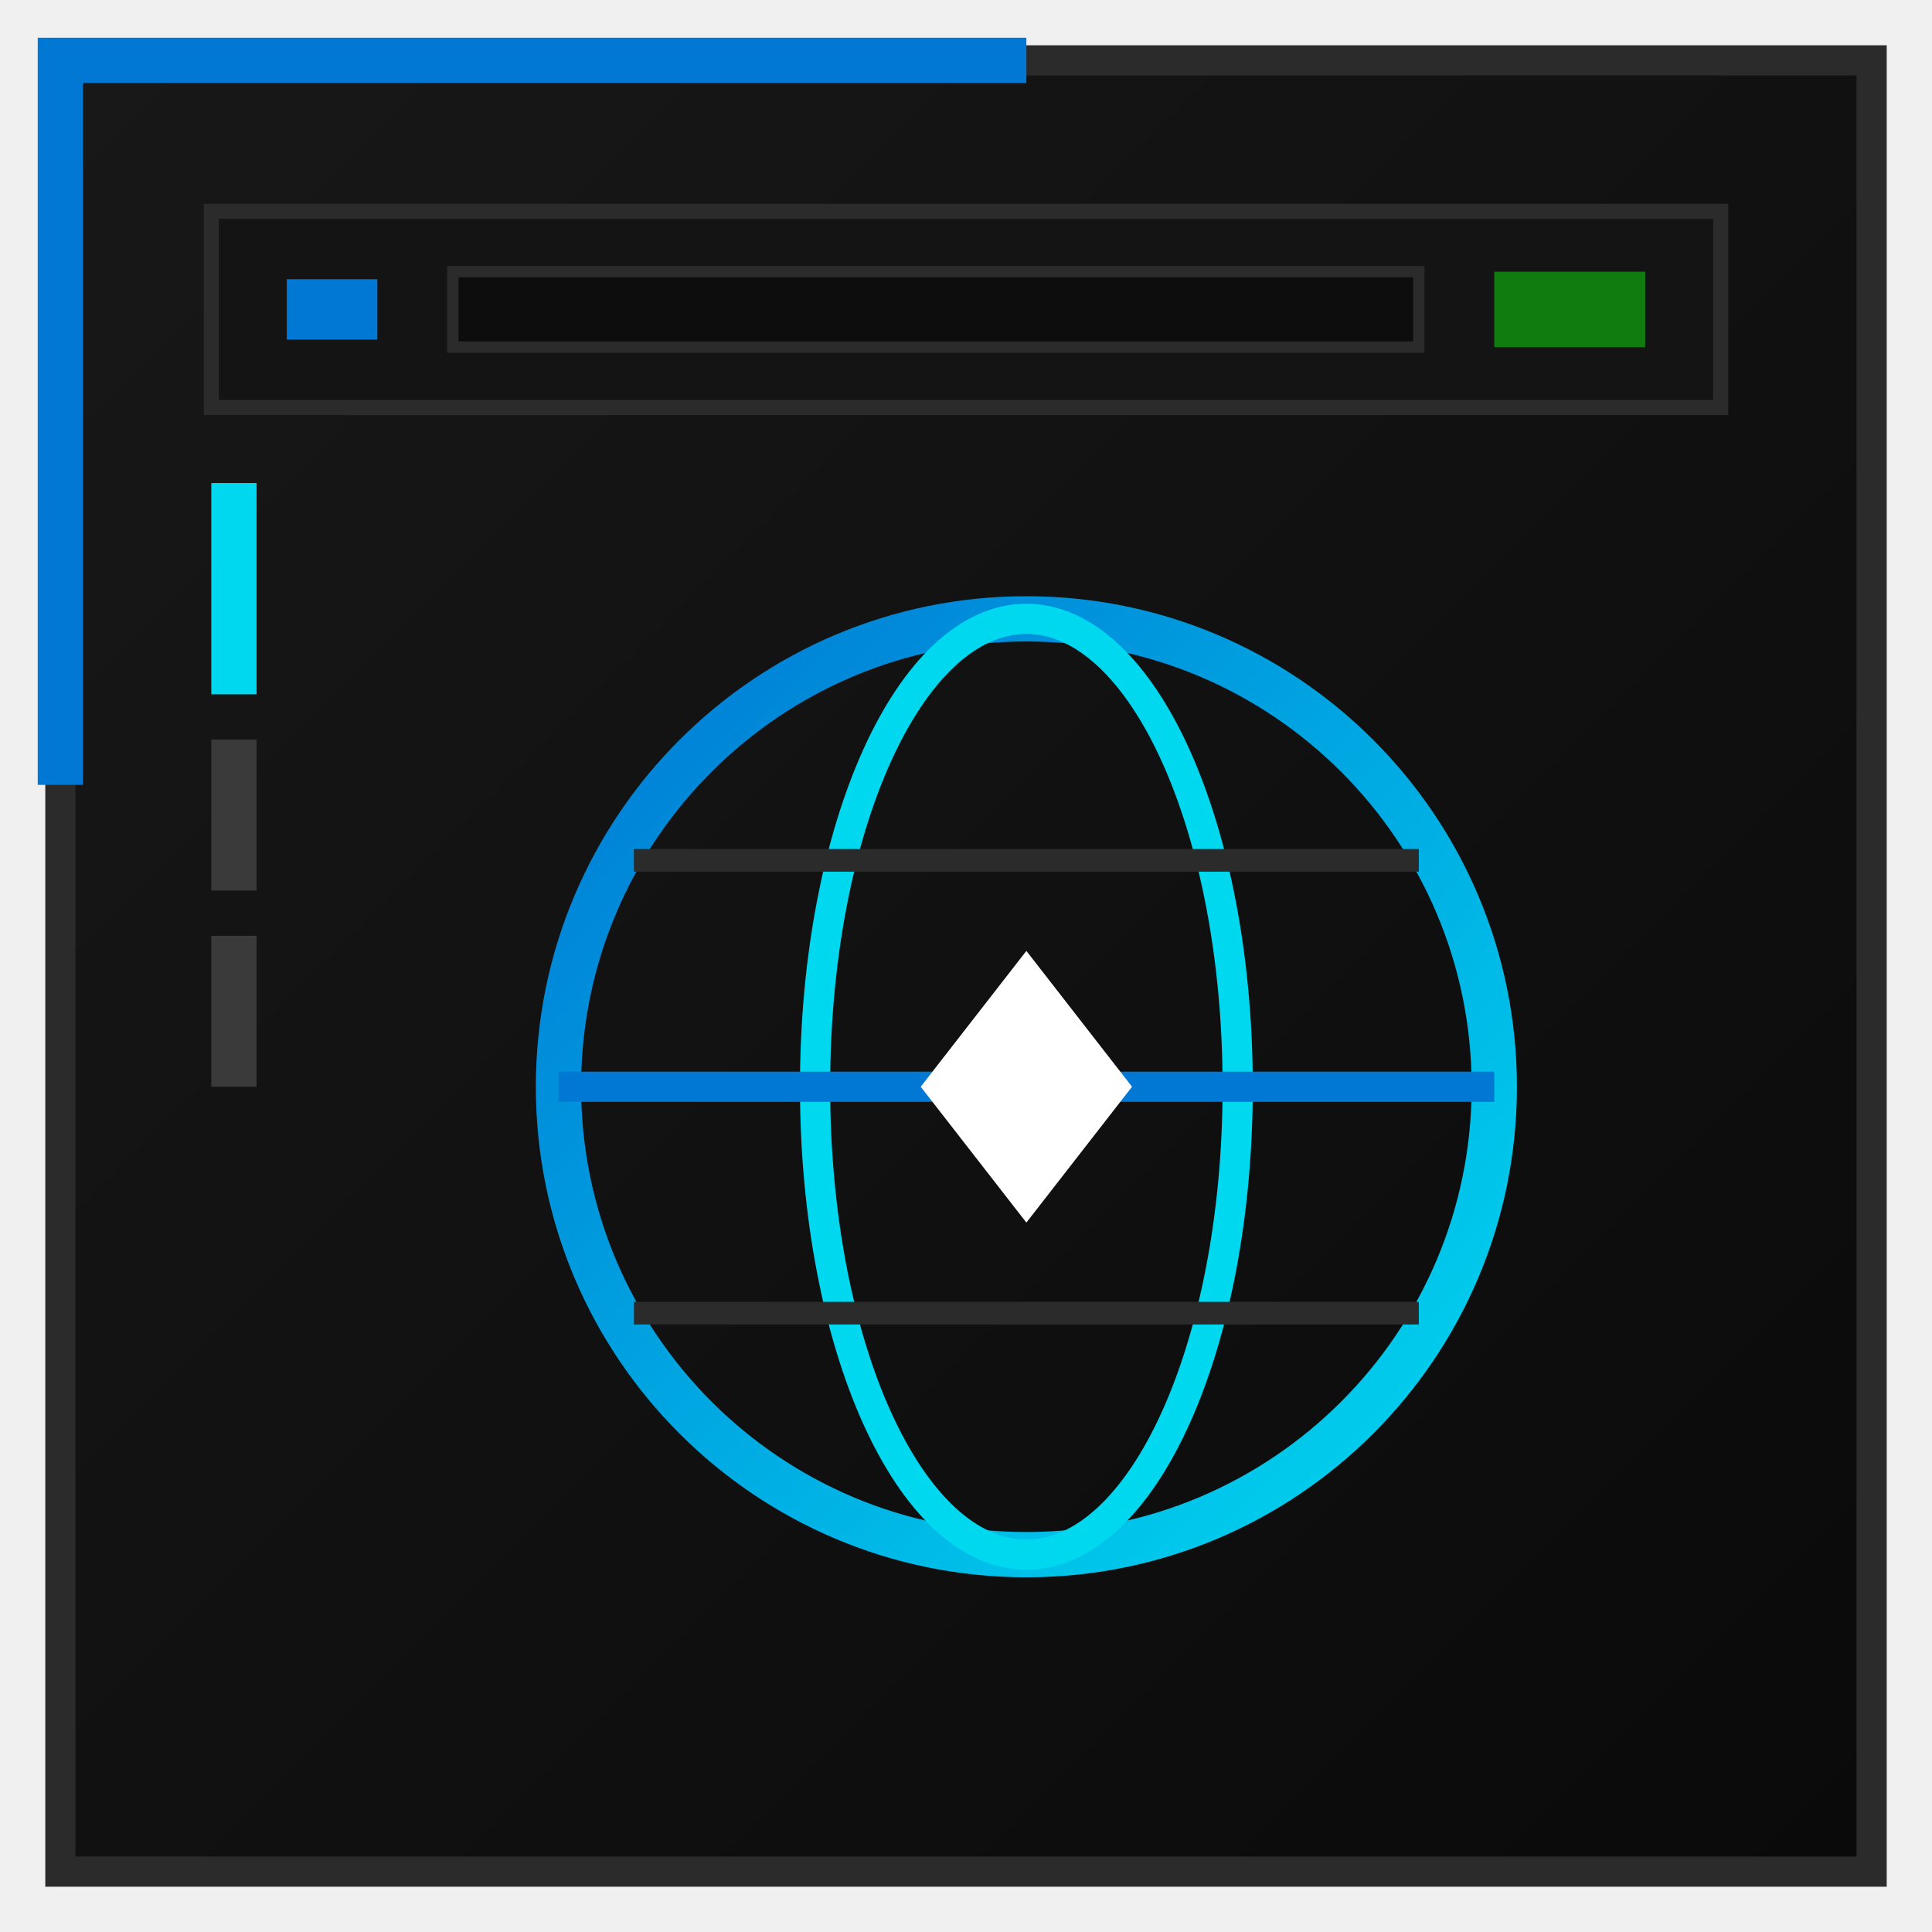
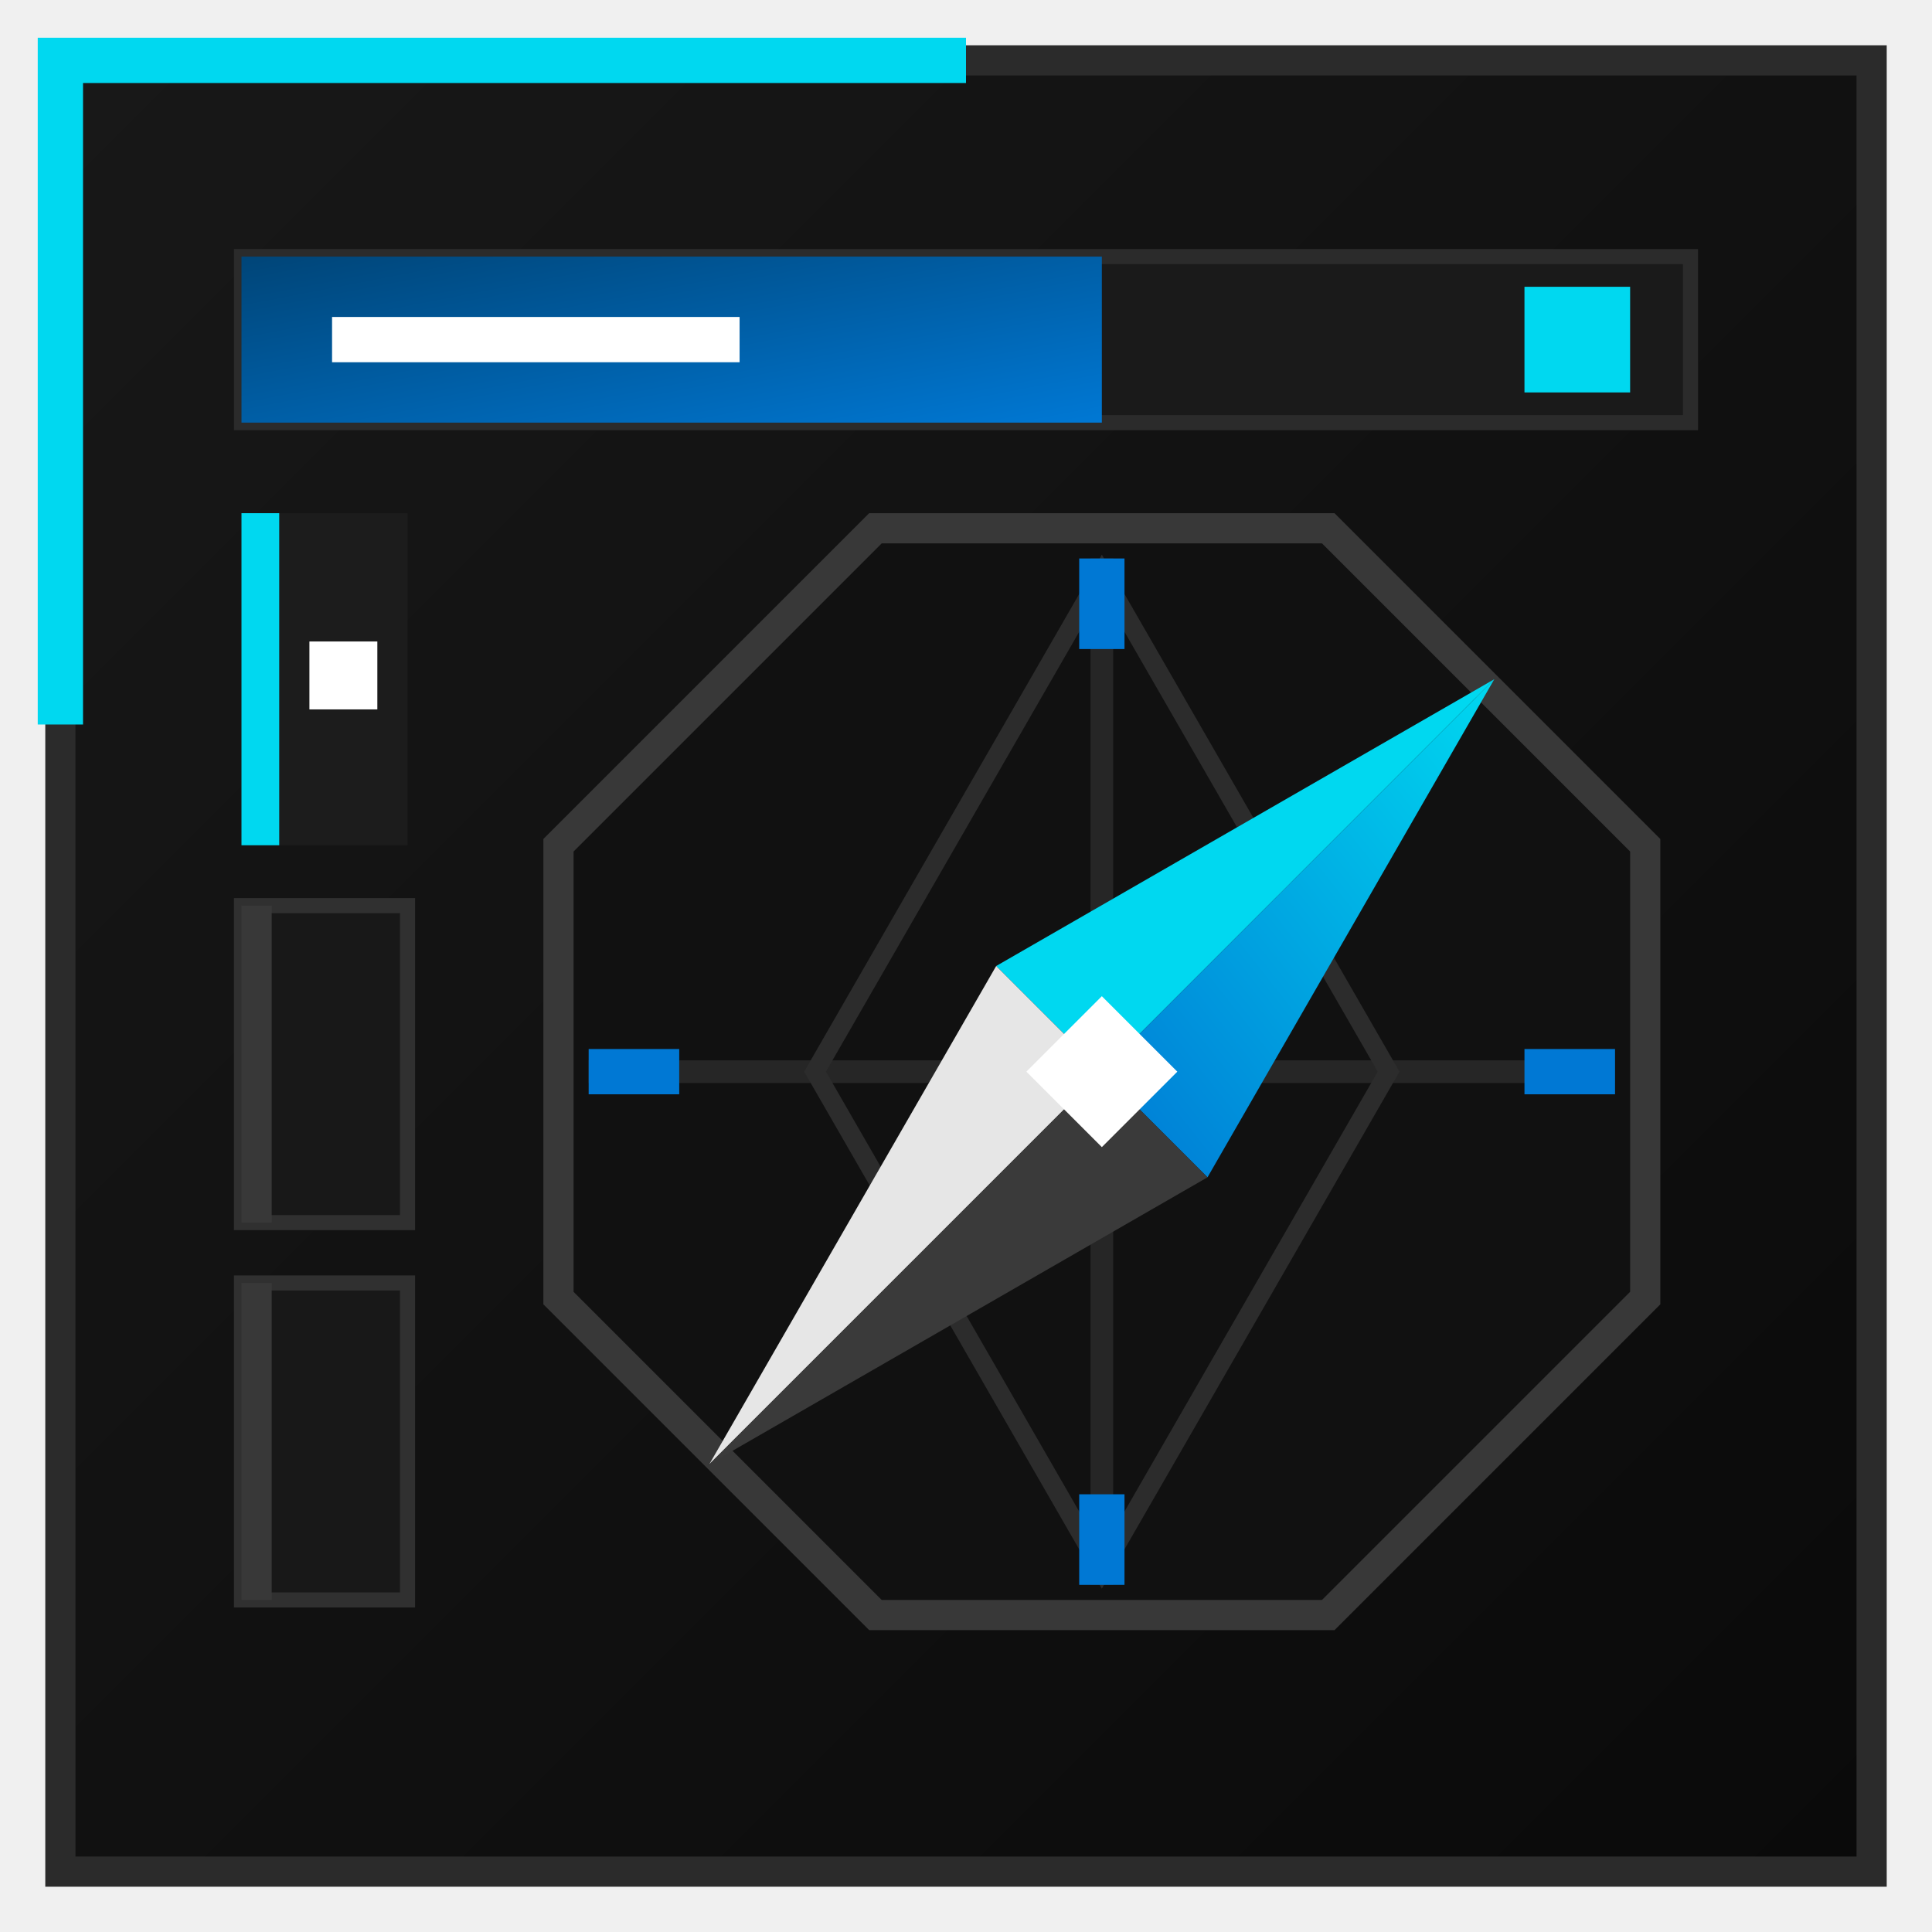
<svg xmlns="http://www.w3.org/2000/svg" viewBox="0 0 256 256" width="100%" height="100%">
  <defs>
-     <linearGradient id="web-bg" x1="0%" y1="0%" x2="100%" y2="100%">
+     <linearGradient id="kw-bg" x1="0%" y1="0%" x2="100%" y2="100%">
      <stop offset="0%" stop-color="#181818" />
      <stop offset="100%" stop-color="#0a0a0a" />
    </linearGradient>
-     <linearGradient id="web-accent" x1="0%" y1="0%" x2="100%" y2="100%">
+     <linearGradient id="kw-beam" x1="0%" y1="100%" x2="100%" y2="0%">
      <stop offset="0%" stop-color="#0078d4" />
      <stop offset="100%" stop-color="#00d8f0" />
    </linearGradient>
+     <linearGradient id="kw-lower" x1="0%" y1="0%" x2="100%" y2="100%">
+       <stop offset="0%" stop-color="#004578" />
+       <stop offset="100%" stop-color="#0078d4" />
+     </linearGradient>
  </defs>
-   <rect x="8" y="8" width="240" height="240" fill="url(#web-bg)" stroke="#2b2b2b" stroke-width="4" />
-   <path d="M 8 104 L 8 8 L 136 8" fill="none" stroke="#0078d4" stroke-width="6" />
-   <rect x="28" y="28" width="200" height="26" fill="#141414" stroke="#2b2b2b" stroke-width="2" />
-   <rect x="38" y="37" width="12" height="8" fill="#0078d4" />
-   <rect x="60" y="36" width="128" height="10" fill="#0d0d0d" stroke="#2b2b2b" stroke-width="1.5" />
-   <rect x="198" y="36" width="20" height="10" fill="#107c10" />
-   <rect x="28" y="64" width="6" height="28" fill="#00d8f0" />
-   <rect x="28" y="98" width="6" height="20" fill="#3a3a3a" />
-   <rect x="28" y="124" width="6" height="20" fill="#3a3a3a" />
-   <circle cx="136" cy="144" r="62" fill="none" stroke="url(#web-accent)" stroke-width="6" />
-   <ellipse cx="136" cy="144" rx="28" ry="62" fill="none" stroke="#00d8f0" stroke-width="4" />
-   <line x1="74" y1="144" x2="198" y2="144" stroke="#0078d4" stroke-width="4" />
-   <line x1="84" y1="114" x2="188" y2="114" stroke="#2b2b2b" stroke-width="3" />
-   <line x1="84" y1="174" x2="188" y2="174" stroke="#2b2b2b" stroke-width="3" />
-   <polygon points="136,126 150,144 136,162 122,144" fill="#ffffff" />
+   <rect x="8" y="8" width="240" height="240" fill="url(#kw-bg)" stroke="#2b2b2b" stroke-width="4" />
+   <path d="M 8 96 L 8 8 L 128 8" fill="none" stroke="#00d8f0" stroke-width="6" />
+   <rect x="32" y="34" width="192" height="22" fill="#1a1a1a" stroke="#2b2b2b" stroke-width="2" />
+   <rect x="32" y="34" width="114" height="22" fill="url(#kw-lower)" />
+   <rect x="44" y="42" width="54" height="6" fill="#ffffff" />
+   <rect x="202" y="38" width="14" height="14" fill="#00d8f0" />
+   <rect x="32" y="68" width="22" height="44" fill="#1c1c1c" />
+   <rect x="32" y="68" width="5" height="44" fill="#00d8f0" />
+   <rect x="41" y="85" width="9" height="9" fill="#ffffff" />
+   <rect x="32" y="120" width="22" height="42" fill="#181818" stroke="#303030" stroke-width="2" />
+   <rect x="32" y="120" width="4" height="42" fill="#383838" />
+   <rect x="32" y="170" width="22" height="42" fill="#181818" stroke="#303030" stroke-width="2" />
+   <rect x="32" y="170" width="4" height="42" fill="#383838" />
+   <polygon points="116,70 176,70 218,112 218,172 176,214 116,214 74,172 74,112" fill="#111111" stroke="#383838" stroke-width="4" />
+   <line x1="146" y1="74" x2="146" y2="210" stroke="#262626" stroke-width="3" />
+   <line x1="78" y1="142" x2="214" y2="142" stroke="#262626" stroke-width="3" />
+   <polygon points="146,76 184,142 146,208 108,142" fill="none" stroke="#2c2c2c" stroke-width="2.5" />
+   <rect x="143" y="74" width="6" height="12" fill="#0078d4" />
+   <rect x="143" y="198" width="6" height="12" fill="#0078d4" />
+   <rect x="202" y="139" width="12" height="6" fill="#0078d4" />
+   <rect x="78" y="139" width="12" height="6" fill="#0078d4" />
+   <polygon points="198,90 132,128 146,142" fill="#00d8f0" />
+   <polygon points="198,90 146,142 160,156" fill="url(#kw-beam)" />
+   <polygon points="94,194 132,128 146,142" fill="#e6e6e6" />
+   <polygon points="94,194 146,142 160,156" fill="#3a3a3a" />
+   <polygon points="146,132 156,142 146,152 136,142" fill="#ffffff" />
</svg>
